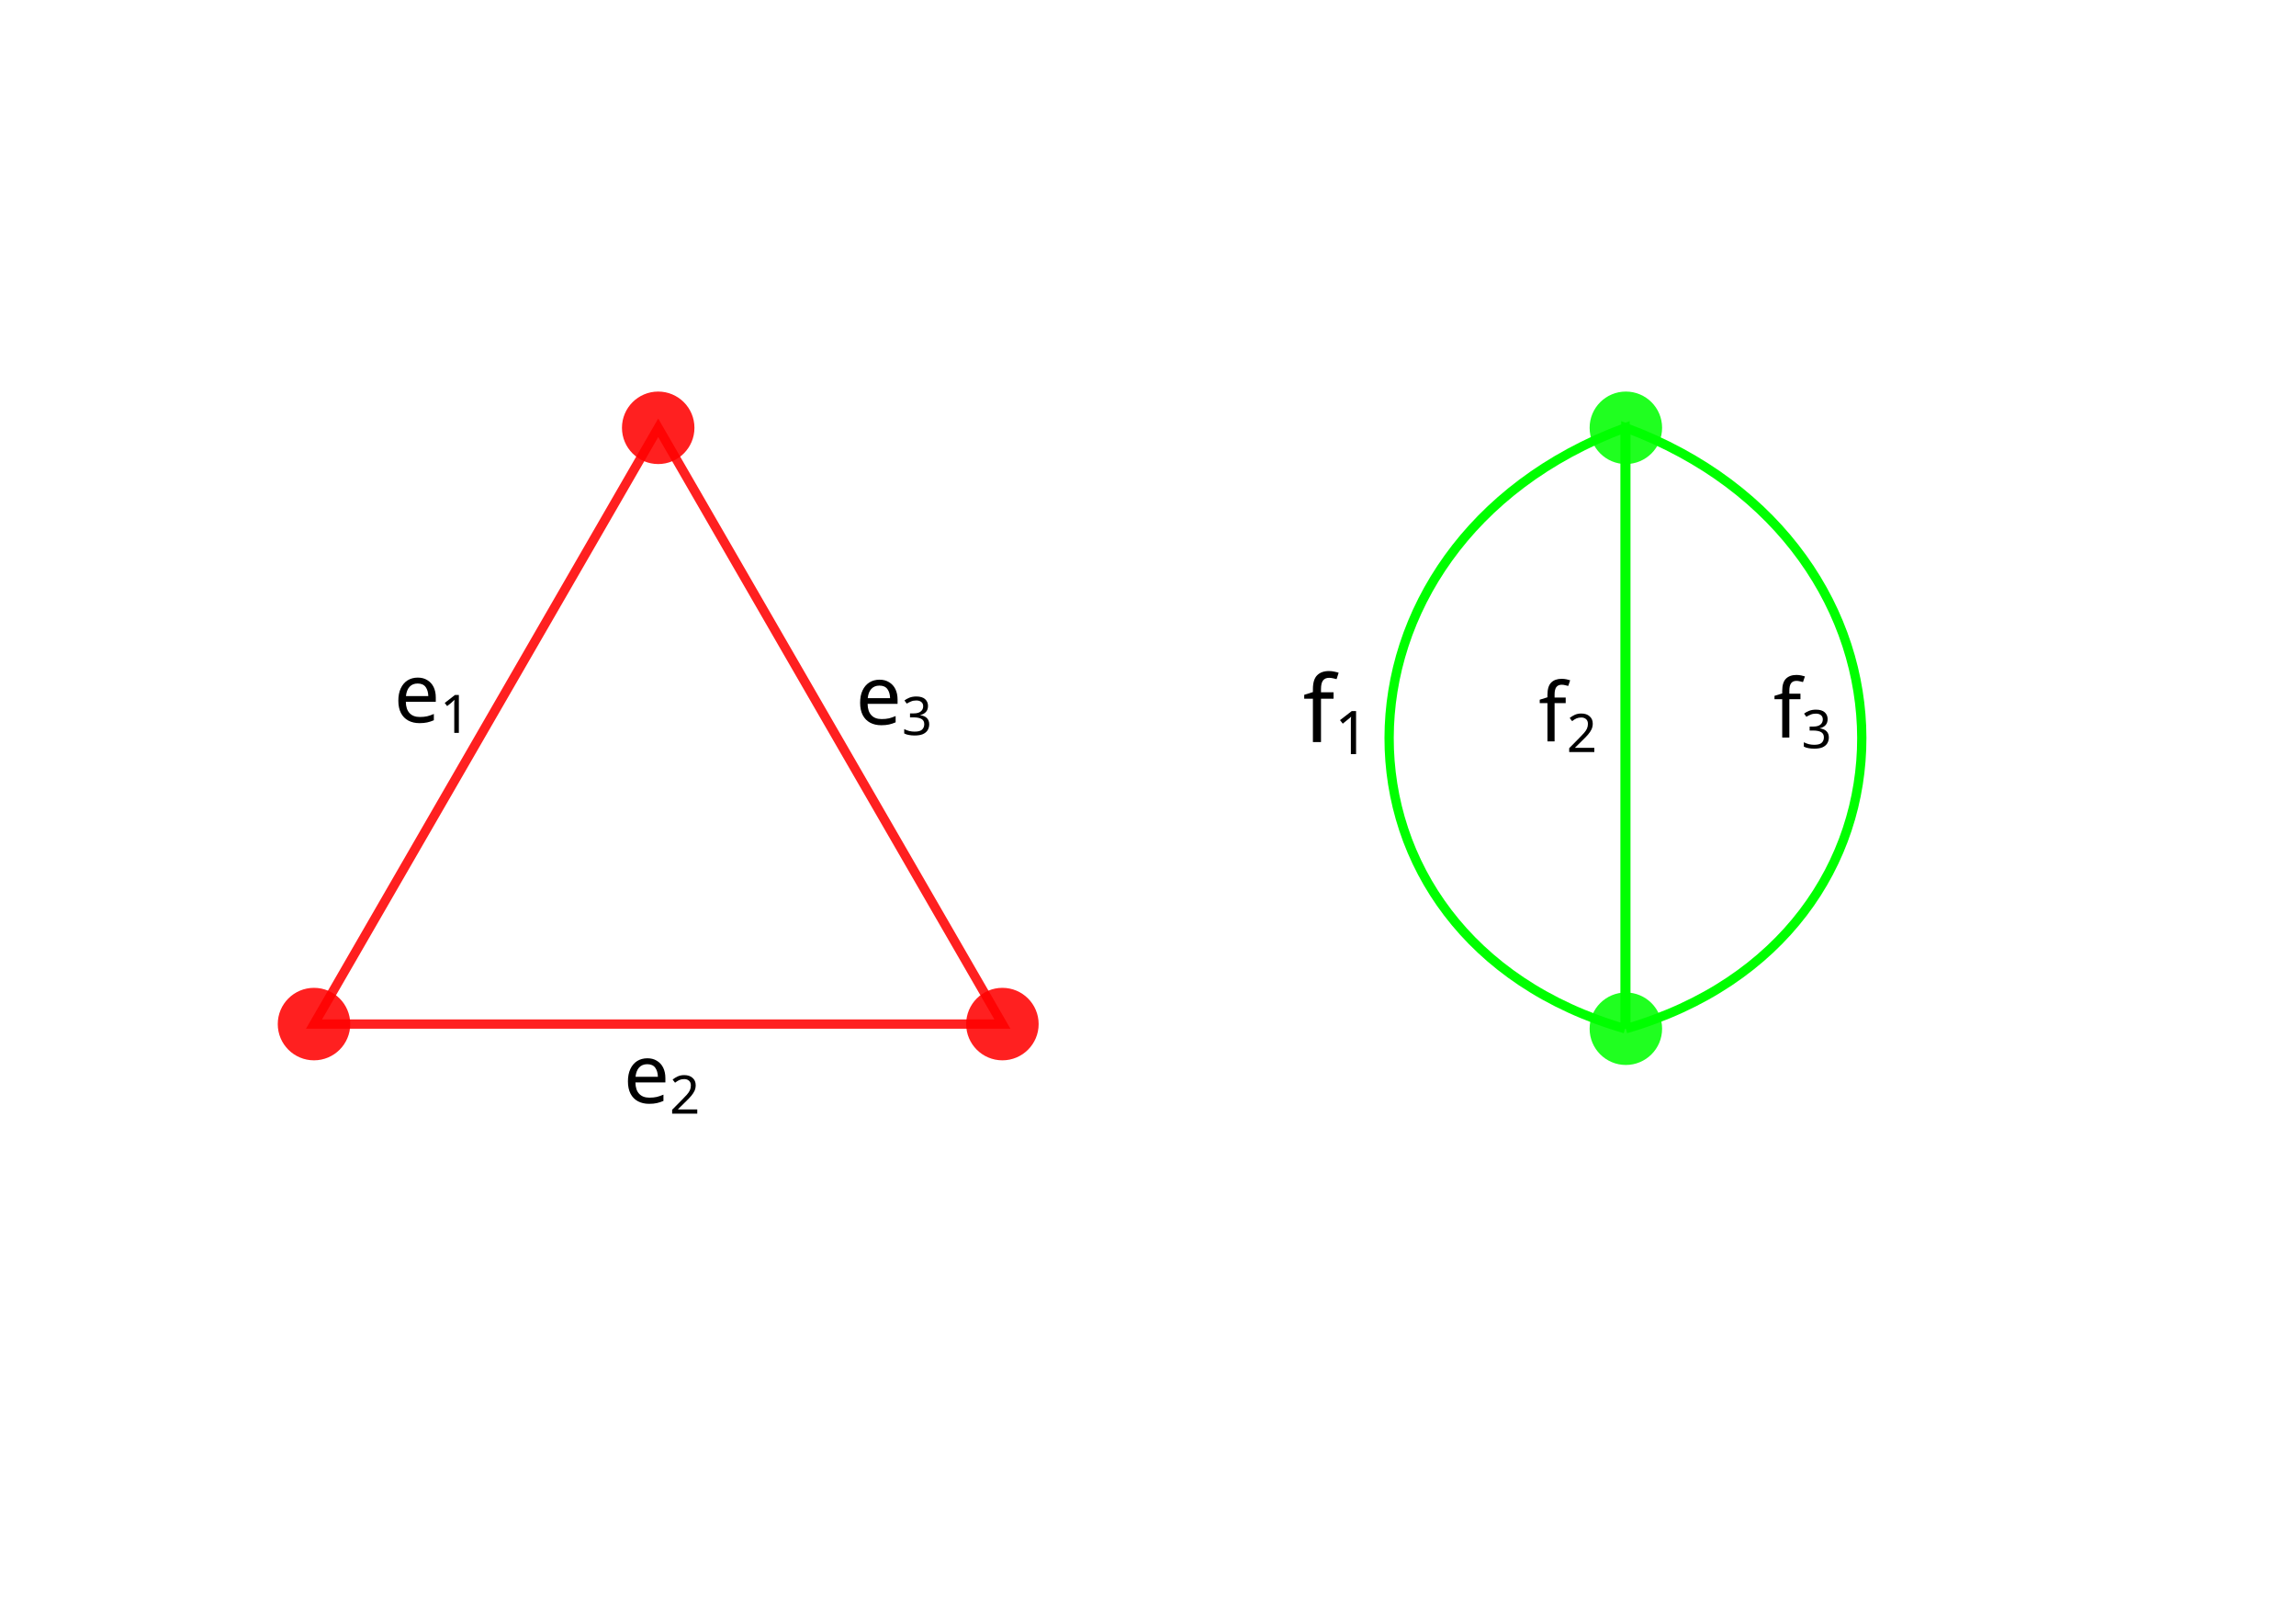
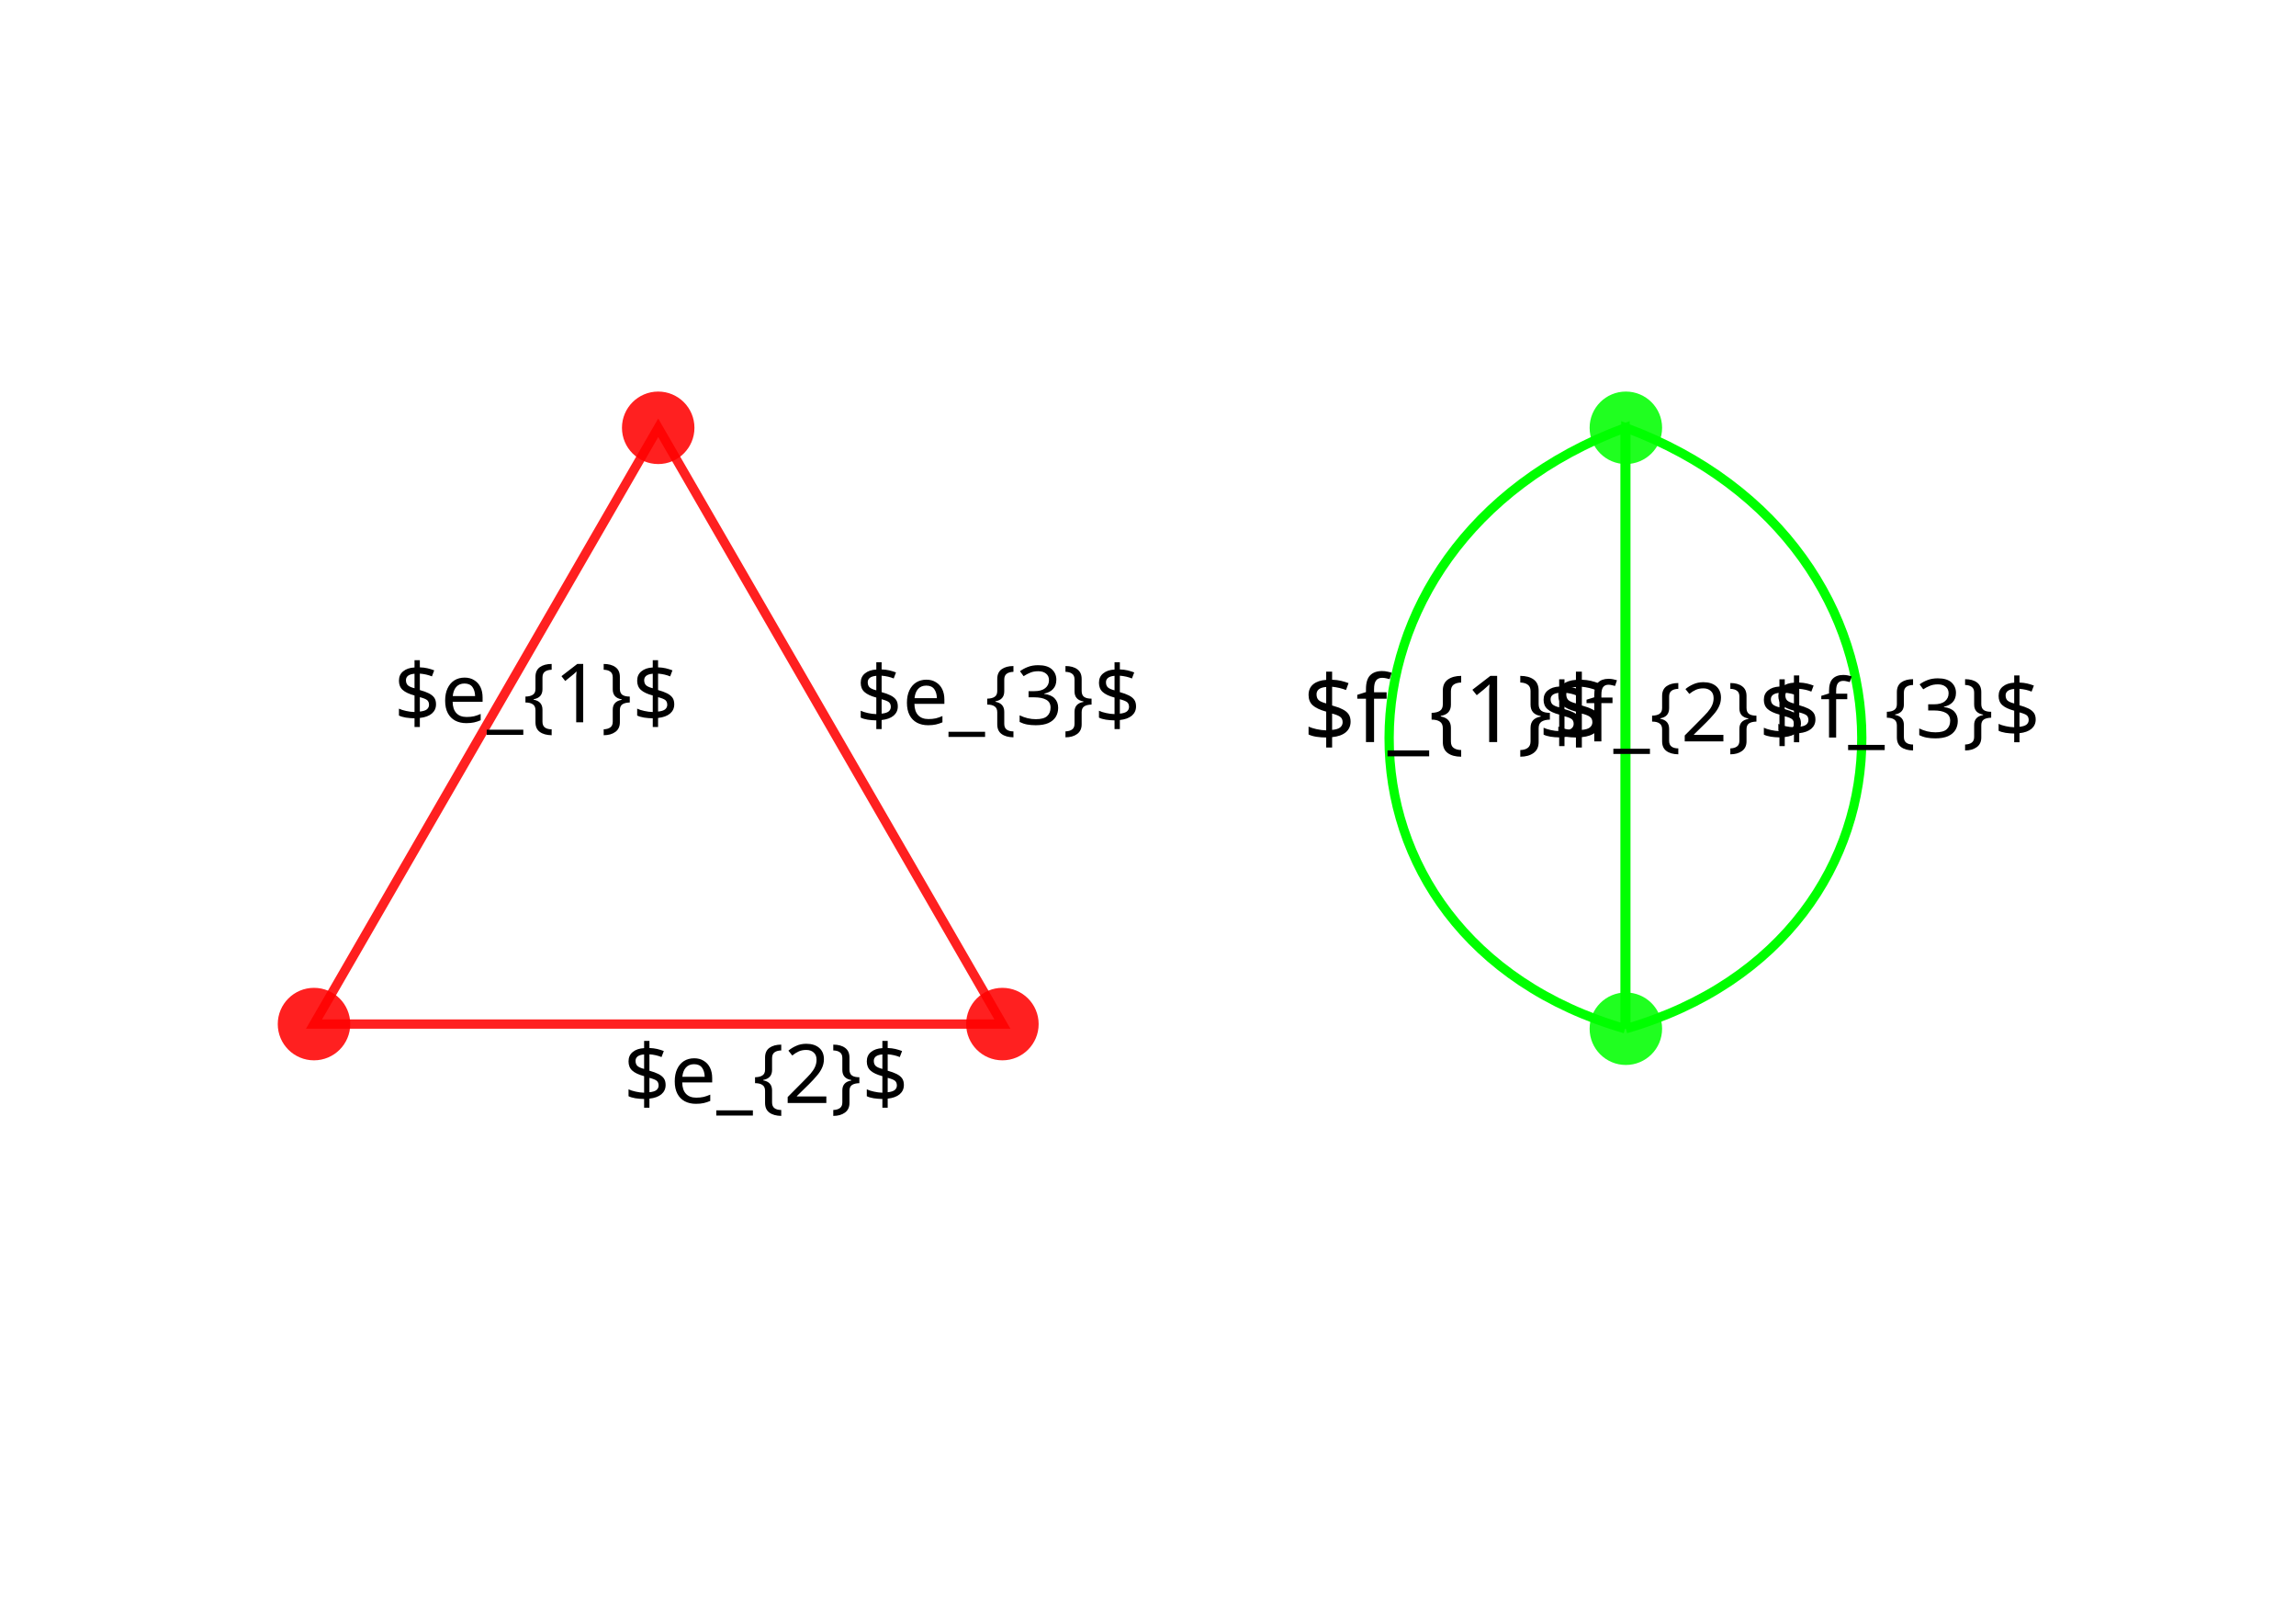
<svg xmlns="http://www.w3.org/2000/svg" width="297mm" height="210mm" viewBox="0 0 297 210" version="1.1" id="svg5">
  <defs id="defs2">
    <marker style="overflow:visible" id="Arrow2" refX="0" refY="0" orient="auto-start-reverse" markerWidth="7.7" markerHeight="5.6" viewBox="0 0 7.7 5.6" preserveAspectRatio="xMidYMid" markerUnits="userSpaceOnUse">
      <path transform="scale(0.7)" d="M -2,-4 9,0 -2,4 c 2,-2.33 2,-5.66 0,-8 z" style="fill:context-stroke;fill-rule:evenodd;stroke:none" id="arrow2L" />
    </marker>
    <marker style="overflow:visible" id="Arrow2-3" refX="0" refY="0" orient="auto-start-reverse" markerWidth="7.7" markerHeight="5.6" viewBox="0 0 7.7 5.6" preserveAspectRatio="xMidYMid" markerUnits="userSpaceOnUse">
      <path transform="scale(0.7)" d="M -2,-4 9,0 -2,4 c 2,-2.33 2,-5.66 0,-8 z" style="fill:context-stroke;fill-rule:evenodd;stroke:none" id="arrow2L-5" />
    </marker>
    <marker style="overflow:visible" id="Arrow2-3-2" refX="0" refY="0" orient="auto-start-reverse" markerWidth="7.7" markerHeight="5.6" viewBox="0 0 7.7 5.6" preserveAspectRatio="xMidYMid" markerUnits="userSpaceOnUse">
      <path transform="scale(0.7)" d="M -2,-4 9,0 -2,4 c 2,-2.33 2,-5.66 0,-8 z" style="fill:context-stroke;fill-rule:evenodd;stroke:none" id="arrow2L-5-9" />
    </marker>
    <marker style="overflow:visible" id="Arrow2-36" refX="0" refY="0" orient="auto-start-reverse" markerWidth="7.7" markerHeight="5.6" viewBox="0 0 7.7 5.6" preserveAspectRatio="xMidYMid" markerUnits="userSpaceOnUse">
      <path transform="scale(0.7)" d="M -2,-4 9,0 -2,4 c 2,-2.33 2,-5.66 0,-8 z" style="fill:context-stroke;fill-rule:evenodd;stroke:none" id="arrow2L-0" />
    </marker>
    <marker style="overflow:visible" id="Arrow2-36-6" refX="0" refY="0" orient="auto-start-reverse" markerWidth="7.7" markerHeight="5.6" viewBox="0 0 7.7 5.6" preserveAspectRatio="xMidYMid" markerUnits="userSpaceOnUse">
      <path transform="scale(0.7)" d="M -2,-4 9,0 -2,4 c 2,-2.33 2,-5.66 0,-8 z" style="fill:context-stroke;fill-rule:evenodd;stroke:none" id="arrow2L-0-1" />
    </marker>
    <marker style="overflow:visible" id="Arrow2-36-6-7" refX="0" refY="0" orient="auto-start-reverse" markerWidth="7.7" markerHeight="5.6" viewBox="0 0 7.7 5.6" preserveAspectRatio="xMidYMid" markerUnits="userSpaceOnUse">
      <path transform="scale(0.7)" d="M -2,-4 9,0 -2,4 c 2,-2.33 2,-5.66 0,-8 z" style="fill:context-stroke;fill-rule:evenodd;stroke:none" id="arrow2L-0-1-9" />
    </marker>
  </defs>
  <g id="layer1">
    <path style="opacity:0.873;fill:none;stroke:#ff0000;stroke-width:1.2" id="path624" d="m 85.142,-0.087 44.524,77.118 -89.048,-2e-6 z" transform="translate(7.0486754e-7,55.41702)" />
    <circle style="display:inline;opacity:0.873;fill:#ff0000;stroke:none;stroke-width:3.826" id="path637" cx="85.142" cy="55.33" r="4.688" />
    <circle style="display:inline;opacity:0.873;fill:#ff0000;stroke:none;stroke-width:3.826" id="path637-3" cx="40.618" cy="132.449" r="4.688" />
    <circle style="display:inline;opacity:0.873;fill:#ff0000;stroke:none;stroke-width:3.826" id="path637-6" cx="129.666" cy="132.449" r="4.688" />
    <circle style="display:inline;opacity:0.873;fill:#00ff00;stroke:none;stroke-width:3.826" id="path637-6-7" cx="210.314" cy="133.049" r="4.688" />
    <circle style="display:inline;opacity:0.873;fill:#00ff00;stroke:none;stroke-width:3.826" id="path637-6-5" cx="210.314" cy="55.33" r="4.688" />
    <path style="fill:none;stroke:#00ff00;stroke-width:1.2;stroke-linecap:butt;stroke-linejoin:miter;stroke-opacity:1;stroke-dasharray:none" d="M 210.314,133.049 V 55.33 c 40.572,15.081 40.809,65.933 0,77.718" id="path1317" />
    <path style="fill:none;stroke:#00ff00;stroke-width:1.2;stroke-linecap:butt;stroke-linejoin:miter;stroke-opacity:1;stroke-dasharray:none" d="M 210.208,133.049 V 55.33 c -40.572,15.081 -40.809,65.933 0,77.718" id="path1415" />
    <path style="fill:none;stroke:#00ff00;stroke-width:0;stroke-linecap:butt;stroke-linejoin:miter;stroke-dasharray:none;marker-end:url(#Arrow2)" d="m 210.314,97.25 -1e-5,-0.611" id="path2407" />
    <path style="fill:none;stroke:#ff0000;stroke-width:0;stroke-linecap:butt;stroke-linejoin:miter;stroke-dasharray:none;marker-end:url(#Arrow2-36)" d="m 109.331,97.195 -0.305,-0.529" id="path2407-62" />
    <path style="fill:none;stroke:#ff0000;stroke-width:0;stroke-linecap:butt;stroke-linejoin:miter;stroke-dasharray:none;marker-end:url(#Arrow2-36-6)" d="m 63.185,93.361 -0.305,0.529" id="path2407-62-8" />
    <path style="fill:none;stroke:#ff0000;stroke-width:0;stroke-linecap:butt;stroke-linejoin:miter;stroke-dasharray:none;marker-end:url(#Arrow2-36-6-7)" d="m 82.081,132.449 0.611,-1e-5" id="path2407-62-8-2" />
    <path style="fill:none;stroke:#00ff00;stroke-width:0;stroke-linecap:butt;stroke-linejoin:miter;stroke-dasharray:none;marker-end:url(#Arrow2-3)" d="m 179.821,97.337 -10e-6,-0.611" id="path2407-6" />
    <path style="fill:none;stroke:#00ff00;stroke-width:0;stroke-linecap:butt;stroke-linejoin:miter;stroke-dasharray:none;marker-end:url(#Arrow2-3-2)" d="m 240.682,97.241 -1e-5,-0.611" id="path2407-6-1" />
    <text xml:space="preserve" style="font-style:normal;font-weight:normal;font-size:10.583px;line-height:1.25;font-family:sans-serif;fill:#000000;fill-opacity:1;stroke:none;stroke-width:0.265" x="50.949" y="93.417" id="text2612">
-       <tspan id="tspan2610" style="font-style:normal;font-variant:normal;font-weight:normal;font-stretch:normal;font-family:'Neo Euler';-inkscape-font-specification:'Neo Euler';stroke-width:0.265" x="50.949" y="93.417">e<tspan style="font-size:65%;baseline-shift:sub" id="tspan2664">1</tspan>
-       </tspan>
+       <tspan id="tspan2610" style="font-style:normal;font-variant:normal;font-weight:normal;font-stretch:normal;font-family:'Neo Euler';-inkscape-font-specification:'Neo Euler';stroke-width:0.265" x="50.949" y="93.417">$e_{1}$</tspan>
    </text>
    <text xml:space="preserve" style="font-style:normal;font-weight:normal;line-height:1.25;font-family:sans-serif;baseline-shift:baseline;fill:#000000;fill-opacity:1;stroke:none;stroke-width:0.265" x="168.521" y="95.975" id="text2612-2">
-       <tspan id="tspan2610-28" style="font-style:normal;font-variant:normal;font-weight:normal;font-stretch:normal;font-family:'Neo Euler';-inkscape-font-specification:'Neo Euler';baseline-shift:baseline;stroke-width:0.265" x="168.521" y="95.975">f<tspan style="font-size:65%;baseline-shift:sub" id="tspan2941">1</tspan>
-       </tspan>
+       <tspan id="tspan2610-28" style="font-style:normal;font-variant:normal;font-weight:normal;font-stretch:normal;font-family:'Neo Euler';-inkscape-font-specification:'Neo Euler';baseline-shift:baseline;stroke-width:0.265" x="168.521" y="95.975">$f_{1}$</tspan>
    </text>
    <text xml:space="preserve" style="font-style:normal;font-weight:normal;font-size:10.583px;line-height:1.25;font-family:sans-serif;fill:#000000;fill-opacity:1;stroke:none;stroke-width:0.265" x="199.014" y="95.889" id="text2612-2-7">
-       <tspan id="tspan2610-28-3" style="font-style:normal;font-variant:normal;font-weight:normal;font-stretch:normal;font-family:'Neo Euler';-inkscape-font-specification:'Neo Euler';stroke-width:0.265" x="199.014" y="95.889">f<tspan style="font-size:65%;baseline-shift:sub" id="tspan2944">2</tspan>
-       </tspan>
+       <tspan id="tspan2610-28-3" style="font-style:normal;font-variant:normal;font-weight:normal;font-stretch:normal;font-family:'Neo Euler';-inkscape-font-specification:'Neo Euler';stroke-width:0.265" x="199.014" y="95.889">$f_{2}$</tspan>
    </text>
    <text xml:space="preserve" style="font-style:normal;font-weight:normal;font-size:10.583px;line-height:1.25;font-family:sans-serif;fill:#000000;fill-opacity:1;stroke:none;stroke-width:0.265" x="229.382" y="95.389" id="text2612-2-7-1">
-       <tspan id="tspan2610-28-3-2" style="font-style:normal;font-variant:normal;font-weight:normal;font-stretch:normal;font-family:'Neo Euler';-inkscape-font-specification:'Neo Euler';stroke-width:0.265" x="229.382" y="95.389">f<tspan style="font-size:65%;baseline-shift:sub" id="tspan2946">3</tspan>
-       </tspan>
+       <tspan id="tspan2610-28-3-2" style="font-style:normal;font-variant:normal;font-weight:normal;font-stretch:normal;font-family:'Neo Euler';-inkscape-font-specification:'Neo Euler';stroke-width:0.265" x="229.382" y="95.389">$f_{3}$</tspan>
    </text>
    <text xml:space="preserve" style="font-style:normal;font-weight:normal;font-size:10.583px;line-height:1.25;font-family:sans-serif;fill:#000000;fill-opacity:1;stroke:none;stroke-width:0.265" x="80.65" y="142.653" id="text2612-0">
-       <tspan id="tspan2610-2" style="font-style:normal;font-variant:normal;font-weight:normal;font-stretch:normal;font-family:'Neo Euler';-inkscape-font-specification:'Neo Euler';stroke-width:0.265" x="80.65" y="142.653">e<tspan style="font-size:65%;baseline-shift:sub" id="tspan2719">2</tspan>
-       </tspan>
+       <tspan id="tspan2610-2" style="font-style:normal;font-variant:normal;font-weight:normal;font-stretch:normal;font-family:'Neo Euler';-inkscape-font-specification:'Neo Euler';stroke-width:0.265" x="80.65" y="142.653">$e_{2}$</tspan>
    </text>
    <text xml:space="preserve" style="font-style:normal;font-weight:normal;font-size:10.583px;line-height:1.25;font-family:sans-serif;fill:#000000;fill-opacity:1;stroke:none;stroke-width:0.265" x="110.684" y="93.687" id="text2612-0-7">
-       <tspan id="tspan2610-2-5" style="font-style:normal;font-variant:normal;font-weight:normal;font-stretch:normal;font-family:'Neo Euler';-inkscape-font-specification:'Neo Euler';stroke-width:0.265" x="110.684" y="93.687">e<tspan style="font-size:65%;baseline-shift:sub" id="tspan2774">3</tspan>
-       </tspan>
+       <tspan id="tspan2610-2-5" style="font-style:normal;font-variant:normal;font-weight:normal;font-stretch:normal;font-family:'Neo Euler';-inkscape-font-specification:'Neo Euler';stroke-width:0.265" x="110.684" y="93.687">$e_{3}$</tspan>
    </text>
  </g>
</svg>
